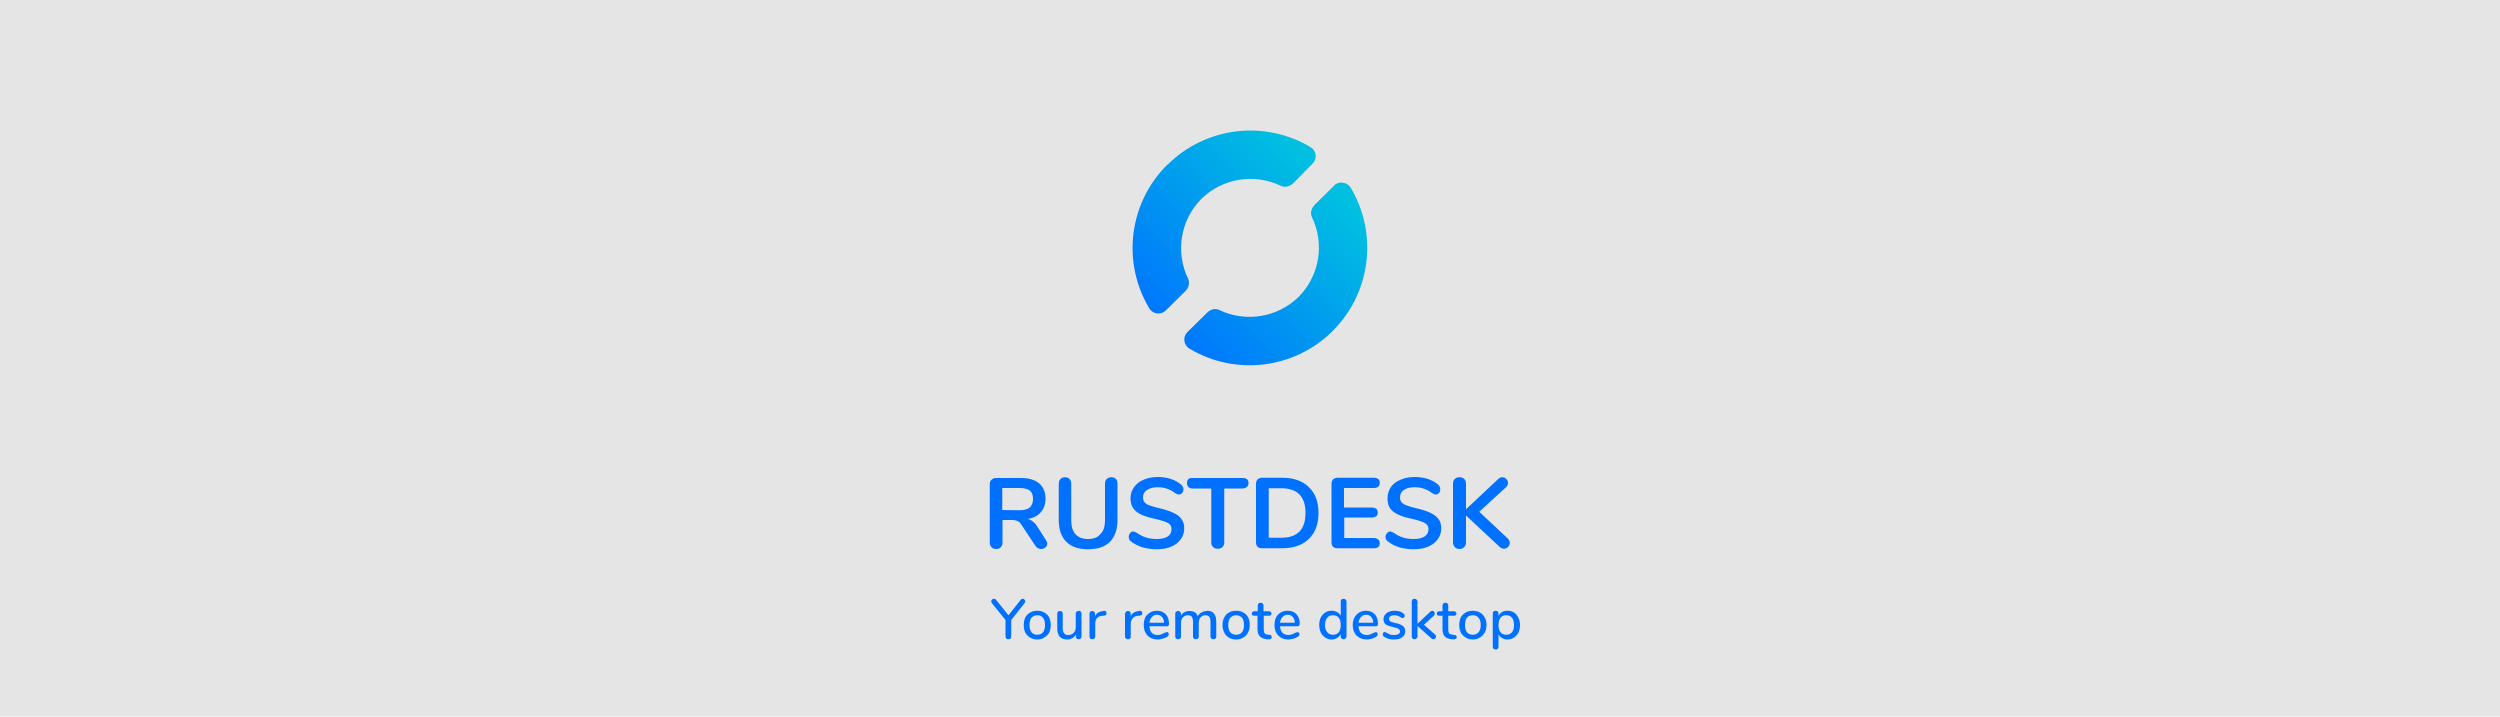
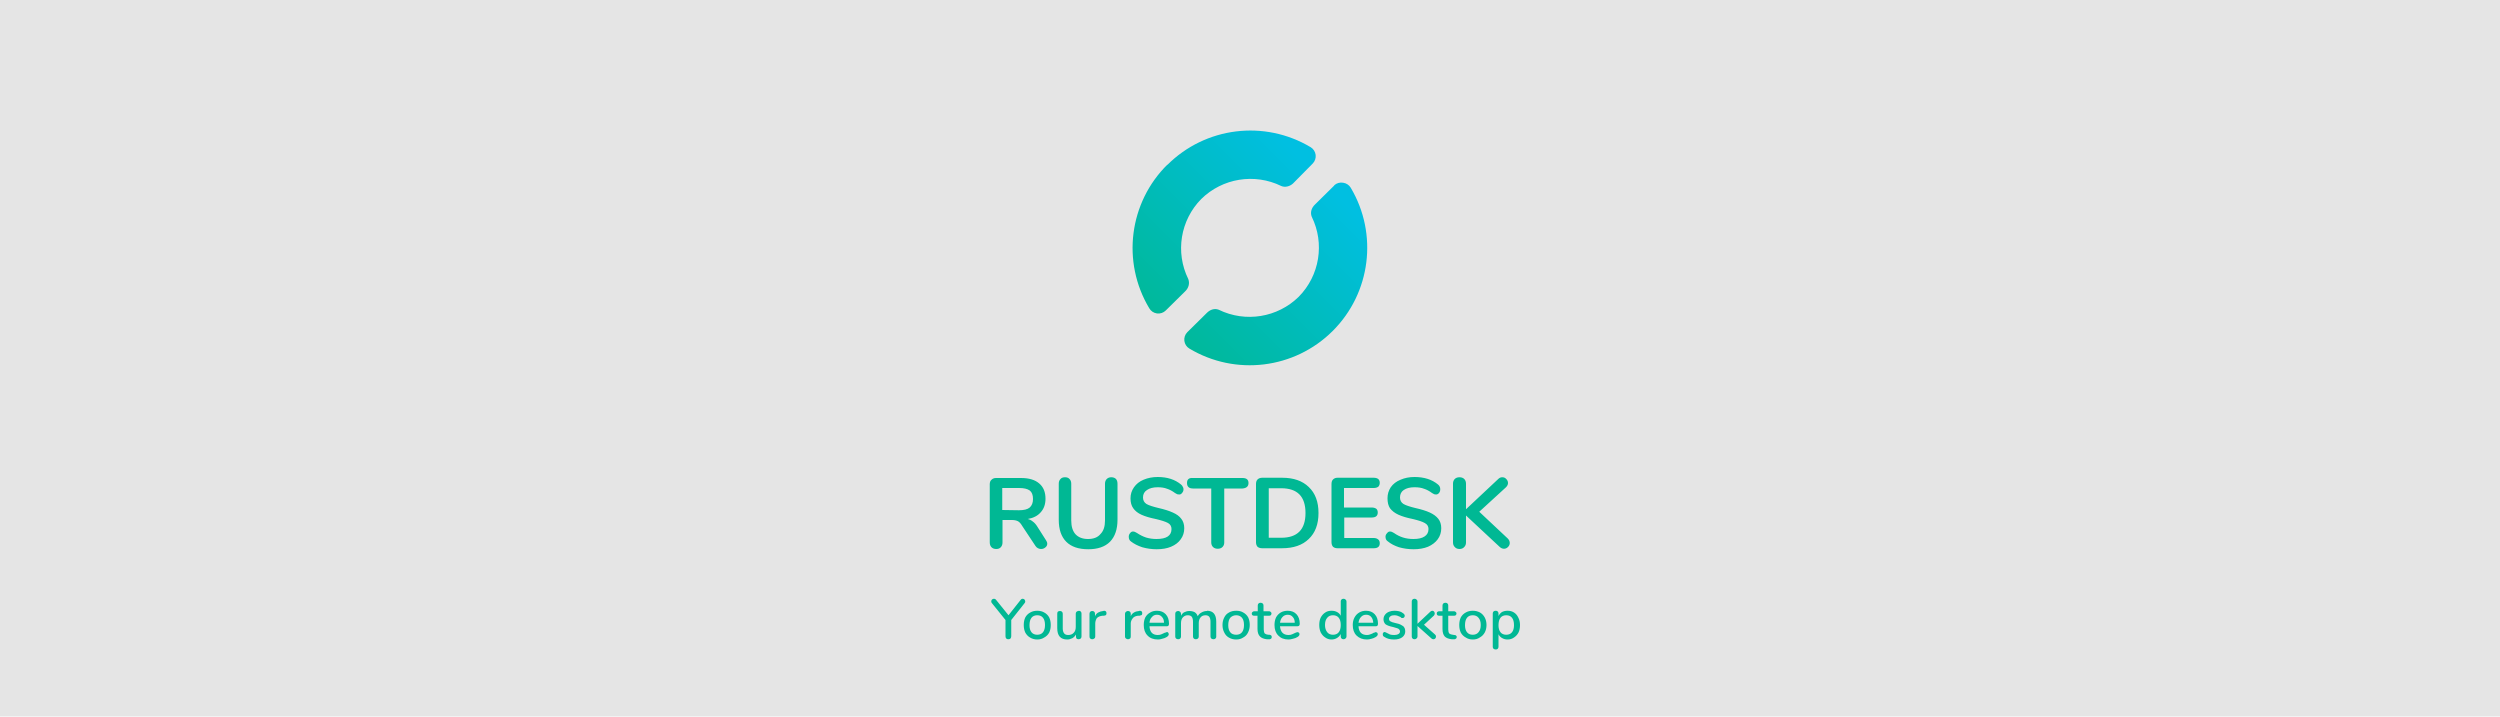
<svg xmlns="http://www.w3.org/2000/svg" xmlns:xlink="http://www.w3.org/1999/xlink" xml:space="preserve" width="1000" height="286.6" style="clip-rule:evenodd;fill-rule:evenodd;stroke-linejoin:round;stroke-miterlimit:1.414">
  <path d="M0 0h1000v286.6H0z" style="opacity:1;fill:#e5e5e5;fill-opacity:1;fill-rule:evenodd;stroke:none;stroke-width:.143px;stroke-linecap:butt;stroke-linejoin:miter;stroke-miterlimit:4;stroke-dasharray:none;stroke-dashoffset:0;stroke-opacity:1;marker:none" />
  <defs>
    <linearGradient xlink:href="#a" id="c" x1=".1" x2=".8" y1=".9" y2=".2" gradientTransform="matrix(94.00173 0 0 93.99768 453 52.2)" gradientUnits="userSpaceOnUse" />
    <linearGradient id="a" x1=".1" x2=".8" y1=".9" y2=".2" gradientTransform="matrix(26.301 0 0 26.331 90.7 911.8)" gradientUnits="userSpaceOnUse">
-       <stop offset="0" stop-color="#004ba6" style="stop-color:#0071ff;stop-opacity:1" />
+       <stop offset="0" stop-color="#004ba6" style="stop-color:#00B894;stop-opacity:1" />
      <stop offset="1" stop-color="#00bfe1" style="stop-color:#00bfe1;stop-opacity:1" />
    </linearGradient>
    <path id="b" d="M412.8 154.2h247V204h-247z" />
  </defs>
  <g style="clip-rule:evenodd;fill-rule:evenodd;stroke-linejoin:round;stroke-miterlimit:1.414">
-     <g style="font-size:40px;line-height:1.25;white-space:pre;shape-inside:url(#b);fill:#0071ff" transform="translate(-20 28.7)">
+     <g style="font-size:40px;line-height:1.25;white-space:pre;shape-inside:url(#b);fill:#00B894" transform="translate(-20 28.7)">
      <path d="M438.4 187.4q.5.7.5 1.4 0 .9-.8 1.5-.7.6-1.7.6-.6 0-1.2-.3t-1-.9l-5.3-8q-.8-1.4-1.7-1.9-1-.5-2.4-.5H421v9q0 1.2-.7 1.9-.6.7-1.8.7-1.2 0-1.9-.7t-.7-2V165q0-1.2.7-1.8.7-.7 1.8-.7h10q4.8 0 7.3 2.2 2.5 2.1 2.5 6.1 0 3.3-1.9 5.4-1.8 2.1-5.2 2.7 1.2.3 2 1 1 .7 1.8 2zm-10.8-12q3 0 4.3-1.1 1.3-1.2 1.3-3.4 0-2.4-1.3-3.4-1.4-1-4.3-1h-6.7v8.8zm27.7 15.6q-5.8 0-8.8-3-3-3-3-8.8v-14.4q0-1.2.7-1.9.6-.7 1.8-.7 1.2 0 1.8.7.7.7.7 1.9v14.7q0 3.6 1.7 5.5 1.8 1.9 5 1.9 3.4 0 5-2 1.8-1.8 1.8-5.4v-14.7q0-1.2.7-1.9t1.8-.7q1.2 0 1.9.7.6.7.6 1.9v14.4q0 5.7-3 8.8-3 3-8.7 3zm27.4 0q-3 0-5.8-.8-2.7-.9-4.5-2.3-.9-.6-.9-1.9 0-.8.5-1.4.5-.7 1.2-.7t1.6.6q1.8 1.2 3.6 1.8 2 .6 4.2.6 3 0 4.5-1t1.5-3q0-1.6-1.4-2.4-1.5-.8-4.9-1.6-3.5-.7-5.7-1.7t-3.3-2.6q-1.1-1.5-1.1-4 0-2.4 1.4-4.4 1.4-2 3.8-3 2.6-1.1 5.7-1.1 5.7 0 9.3 3 .5.4.7.9.3.4.3 1 0 .9-.6 1.5-.4.6-1.1.6l-.8-.1-.9-.5q-1.6-1.2-3.2-1.7-1.5-.6-3.7-.6-2.7 0-4.3 1.1-1.6 1-1.6 3 0 1.7 1.4 2.6 1.4.8 4.8 1.6 3.5.8 5.7 1.8 2.3 1 3.4 2.5 1.2 1.5 1.2 3.8 0 2.5-1.4 4.4-1.3 1.9-3.9 3-2.4 1-5.7 1zm24.4-.2q-1.2 0-1.9-.7t-.7-1.8v-21.6h-7.3q-2.4 0-2.4-2.2t2.4-2H517q2.4 0 2.4 2t-2.4 2.2h-7.3v21.6q0 1.1-.7 1.8t-1.9.7zm17.8-.2q-1.2 0-1.9-.6-.6-.7-.6-1.8v-23.3q0-1.2.6-1.8.7-.7 1.9-.7h8q6.8 0 10.6 3.7 3.9 3.7 3.9 10.4t-3.9 10.4q-3.8 3.7-10.7 3.7zm7.6-4.2q9.7 0 9.7-9.9t-9.7-9.9h-5v19.8zm22.5 4.2q-1.1 0-1.8-.6-.6-.7-.6-1.8v-23.3q0-1.2.6-1.8.7-.7 1.8-.7h14.5q1.1 0 1.8.5.6.6.6 1.5 0 1-.6 1.6-.7.5-1.8.5h-11.9v7.8h11q1.2 0 1.9.5.6.5.6 1.5t-.6 1.5-1.8.5h-11v8.2h11.8q1.1 0 1.8.6.6.5.6 1.5t-.6 1.5-1.8.5zm30.5.4q-3.1 0-5.9-.8-2.7-.9-4.4-2.3-1-.6-1-1.9 0-.8.6-1.4.5-.7 1.2-.7t1.6.6q1.7 1.2 3.6 1.8 1.9.6 4.2.6 2.9 0 4.4-1 1.6-1 1.6-3 0-1.6-1.5-2.4-1.4-.8-4.8-1.6-3.5-.7-5.7-1.7t-3.4-2.6q-1-1.5-1-4 0-2.4 1.3-4.4 1.4-2 3.9-3 2.5-1.1 5.6-1.1 5.8 0 9.4 3 .5.4.7.9.2.4.2 1 0 .9-.5 1.5t-1.2.6l-.7-.1-.9-.5q-1.6-1.2-3.2-1.7-1.5-.6-3.8-.6-2.7 0-4.3 1.1-1.5 1-1.5 3 0 1.7 1.4 2.6 1.4.8 4.7 1.6 3.6.8 5.8 1.8 2.2 1 3.4 2.5 1.2 1.5 1.2 3.8 0 2.5-1.4 4.4-1.4 1.9-3.9 3-2.5 1-5.7 1zm37.6-4.3q.8.8.8 1.8 0 .9-.7 1.6-.7.7-1.6.7-1 0-1.9-.9l-13.3-12.4v10.8q0 1.1-.7 1.8-.7.8-1.9.8t-1.9-.8q-.7-.7-.7-1.8v-23.5q0-1.2.7-1.9t1.9-.7q1.2 0 1.9.7t.7 1.9V175l12.9-12.1q.7-.7 1.6-.7 1 0 1.6.7.7.7.7 1.6t-.8 1.7l-10.7 9.8z" aria-label="RUSTDESK" style="font-weight:700;font-family:Nunito;-inkscape-font-specification:&quot;Nunito Bold&quot;" />
    </g>
-     <g style="font-size:22.667px;line-height:1.25;fill:#0071ff">
+     <g style="font-size:22.667px;line-height:1.25;fill:#00B894">
      <path d="M390.8 212.4q.3-.4.7-.4.5 0 .8.3.3.4.3.8t-.3.7l-5.3 6.7v6.5q0 .6-.4 1-.3.2-.8.2t-.8-.3q-.3-.3-.3-.9v-6.5l-5.4-6.7q-.3-.3-.3-.7 0-.5.3-.8.4-.3.8-.3.5 0 .8.4l5 6.2zm6.6 15.9q-1.6 0-2.9-.8-1.2-.7-1.9-2-.6-1.3-.6-3t.6-3q.7-1.3 2-2 1.2-.7 2.8-.7t2.8.7q1.3.7 2 2 .6 1.3.6 3t-.6 3q-.7 1.3-2 2-1.2.8-2.8.8zm0-1.9q1.5 0 2.3-1 .8-1 .8-2.9t-.8-2.9q-.8-1-2.3-1t-2.3 1q-.8 1-.8 3 0 1.8.8 2.8.8 1 2.3 1zm16.5-9.6q.6 0 .9.3.3.3.3.8v9.2q0 .5-.3.8-.4.3-.9.3t-.8-.3q-.2-.3-.2-.7v-.9q-.6 1-1.5 1.5-1 .5-2 .5-4 0-4-4.5V218q0-.5.2-.8.3-.3.9-.3.5 0 .8.3.3.3.3.8v5.9q0 1.3.6 2 .5.6 1.6.6 1.4 0 2.2-.9.8-.8.8-2.3V218q0-.5.3-.8.3-.3.8-.3zm10.2 0q1 0 1 1 0 .4-.2.7-.2.2-.9.3h-.6q-1.5.2-2.2 1-.6 1-.6 2.1v5.2q0 .6-.4.8-.3.3-.8.3t-.8-.3q-.3-.2-.3-.8V218q0-.5.3-.8.3-.3.8-.3t.8.3q.3.3.3.8v1q.4-1 1.3-1.5t2-.6zm14.3 0q1 0 1 1 0 .4-.2.7l-.9.3h-.7q-1.4.2-2 1-.8 1-.8 2.1v5.2q0 .6-.3.8-.3.3-.8.3t-.8-.3q-.4-.2-.4-.8V218q0-.5.4-.8.3-.3.8-.3t.8.3q.3.3.3.8v1q.4-1 1.3-1.5.8-.5 2-.6zm10.9 8.5q.3 0 .5.3.2.2.2.6 0 .6-.8 1.1-.8.5-1.8.7-.9.3-1.7.3-2.7 0-4.2-1.6-1.5-1.5-1.5-4.2 0-1.7.6-3 .7-1.3 2-2 1.1-.7 2.7-.7 2.2 0 3.5 1.4 1.3 1.4 1.3 3.8 0 1-.8 1h-7q.2 3.5 3.3 3.5.9 0 1.5-.3l1.3-.6.4-.1.5-.2zm-4-6.9q-1.3 0-2 .9-.9.8-1 2.3h5.8q0-1.5-.8-2.3-.7-.9-2-.9zm20-1.6q3.7 0 3.7 4.4v6q0 .4-.3.7-.3.3-.8.3t-.9-.3q-.3-.3-.3-.8v-5.9q0-1.3-.5-2-.5-.6-1.5-.6-1.3 0-2 .9-.7.8-.7 2.3v5.3q0 .5-.3.8-.4.3-.9.3t-.8-.3q-.3-.3-.3-.8v-5.9q0-1.3-.5-2-.5-.6-1.6-.6-1.2 0-2 .9-.7.8-.7 2.3v5.3q0 .5-.3.8-.3.3-.8.3t-.9-.3q-.3-.3-.3-.8V218q0-.5.3-.8.4-.3.9-.3.4 0 .7.3.4.3.4.8v.8q.5-1 1.3-1.4 1-.5 2-.5 1.3 0 2.2.5.8.5 1.2 1.6.5-1 1.5-1.5 1-.6 2.2-.6zm11.7 11.5q-1.7 0-3-.8-1.2-.7-1.8-2-.7-1.3-.7-3t.7-3q.6-1.3 1.9-2 1.2-.7 2.9-.7t2.8.7q1.3.7 2 2 .6 1.3.6 3t-.7 3q-.6 1.3-1.9 2-1.2.8-2.8.8zm0-1.9q1.5 0 2.3-1 .8-1 .8-2.9t-.8-2.9q-.9-1-2.3-1t-2.4 1q-.8 1-.8 3 0 1.8.8 2.8.8 1 2.4 1zm13.3 0q.5.1.7.3.2.2.2.6 0 .5-.3.7-.4.3-1 .2h-.7q-1.8-.2-2.7-1.1-1-1-1-3v-5.3h-1.3q-1 0-1-.9 0-.4.3-.6.3-.3.7-.3h1.4v-2.3q0-.5.3-.8.3-.3.8-.3t.9.3q.3.3.3.8v2.3h2.2q.5 0 .7.3.3.2.3.6 0 .4-.3.7-.2.2-.7.2H488v5.5q0 1 .4 1.6.5.4 1.4.5zm11.2-1q.4 0 .6.2.2.2.2.6 0 .6-.8 1.1-.8.5-1.8.7-1 .3-1.8.3-2.6 0-4.1-1.6-1.5-1.5-1.5-4.2 0-1.7.6-3 .7-1.3 1.9-2t2.8-.7q2.2 0 3.5 1.4 1.3 1.4 1.3 3.8 0 1-.9 1h-7q.3 3.5 3.4 3.5.9 0 1.5-.3l1.3-.6.3-.1.5-.2zm-3.9-7q-1.3 0-2.1.9-.8.8-1 2.3h5.9q0-1.5-.8-2.3-.7-.9-2-.9zm22.3-6.4q.5 0 .8.3.4.3.4.8v14q0 .5-.4.8-.3.3-.8.3t-.8-.3q-.3-.3-.3-.8v-1q-.5 1-1.5 1.6-1 .6-2.2.6-1.4 0-2.5-.8-1.1-.7-1.8-2-.6-1.3-.6-3 0-1.8.6-3 .7-1.3 1.8-2 1-.7 2.5-.7 1.3 0 2.2.5 1 .5 1.5 1.5V213q0-.4.3-.7.3-.3.8-.3zm-4.2 14.4q1.5 0 2.3-1 .8-1 .8-2.9t-.8-2.9q-.8-1-2.3-1t-2.3 1q-.9 1-.9 2.9 0 1.8.9 2.9.8 1 2.3 1zm17.2-1q.3 0 .5.2t.2.6q0 .6-.8 1.1-.8.5-1.7.7-1 .3-1.8.3-2.6 0-4.2-1.6-1.5-1.5-1.5-4.2 0-1.7.7-3t1.9-2q1.2-.7 2.7-.7 2.2 0 3.5 1.4 1.3 1.4 1.3 3.8 0 1-.8 1h-7q.2 3.5 3.4 3.5.8 0 1.4-.3.7-.2 1.3-.6l.4-.1.5-.2zm-4-7q-1.2 0-2 .9-.8.8-1 2.3h5.9q-.1-1.5-.8-2.3-.7-.9-2-.9zm11.2 9.9q-2.3 0-3.8-1-.4-.2-.6-.5l-.1-.6q0-.4.2-.6.2-.3.5-.3t1 .4l1.2.6q.7.2 1.7.2t1.7-.4q.6-.4.6-1 0-.5-.3-.8-.2-.3-.8-.5l-1.7-.5q-2-.4-3-1.1-.8-.8-.8-2 0-1 .6-1.8t1.6-1.2q1-.4 2.2-.4 1 0 1.8.2.9.2 1.5.7.8.5.8 1.1 0 .4-.3.7-.2.2-.5.2h-.4q-.2 0-.5-.4l-1.2-.5q-.5-.2-1.3-.2-1 0-1.5.4-.6.4-.6 1 0 .7.5 1 .6.4 2 .7 1.6.3 2.4.8.9.4 1.2 1 .4.6.4 1.5 0 1.5-1.2 2.4-1.2.9-3.3.9zm16.4-2q.4.3.4.8t-.3.8q-.3.3-.7.3-.5 0-.8-.3l-5.6-5v4.2q0 .5-.4.8-.3.3-.8.3t-.8-.3q-.3-.3-.3-.8v-14q0-.5.3-.8.3-.3.8-.3t.8.3q.4.3.4.8v8.9l5.1-4.8q.4-.4.8-.4t.7.3q.3.4.3.8t-.3.8l-4 3.7zm7.7.2q.5 0 .7.2.3.2.3.6 0 .5-.4.7-.3.3-1 .2h-.6q-1.9-.2-2.8-1.1-.9-1-.9-3v-5.3h-1.3q-1 0-1-.9 0-.4.2-.6.3-.3.8-.3h1.3v-2.3q0-.5.3-.8.3-.3.9-.3.5 0 .8.3.3.3.3.8v2.3h2.3q.4 0 .7.3.3.2.3.6 0 .4-.3.7-.3.2-.7.2h-2.3v5.5q0 1 .4 1.6.5.4 1.4.5zm7.4 1.8q-1.6 0-2.8-.8-1.3-.7-2-2-.6-1.3-.6-3t.6-3q.7-1.3 2-2 1.2-.7 2.8-.7t2.9.7q1.2.7 1.9 2t.7 3q0 1.7-.7 3t-2 2q-1.1.8-2.8.8zm0-1.9q1.5 0 2.3-1 .9-1 .9-2.9t-.9-2.9q-.8-1-2.3-1t-2.3 1q-.8 1-.8 3 0 1.8.8 2.8.8 1 2.3 1zm14-9.6q1.4 0 2.5.7t1.7 2q.7 1.3.7 3 0 1.8-.6 3t-1.8 2q-1.1.8-2.6.8-1.2 0-2.2-.6-.9-.5-1.4-1.5v5q0 .5-.3.8-.3.3-.8.3t-.9-.3q-.3-.3-.3-.8v-13.3q0-.5.3-.8.3-.3.9-.3.5 0 .8.3.3.3.3.8v1q.5-1 1.4-1.6 1-.5 2.2-.5zm-.6 9.6q1.5 0 2.3-1 .8-1 .8-2.8 0-2-.8-3t-2.3-1q-1.5 0-2.3 1-.8 1-.8 3 0 1.8.8 2.8.8 1 2.3 1z" aria-label="Your remote desktop" style="font-weight:600;font-family:Nunito;-inkscape-font-specification:&quot;Nunito Semi-Bold&quot;" transform="translate(17.5 27.5)" />
    </g>
  </g>
  <path fill="url(#b)" d="m533.7 74.2-7.7 7.6c-1.4 1.3-2 3.2-1.3 4.9a28 28 0 0 1-5.2 32 28.1 28.1 0 0 1-32 5.2c-1.7-.7-3.5 0-4.7 1.2l-7.9 7.8a4.2 4.2 0 0 0 .8 6.5 47 47 0 0 0 64.6-64.3 4.2 4.2 0 0 0-3-2 4.2 4.2 0 0 0-3.6 1zM467 65.8a46.9 46.9 0 0 0-7.3 57.5 4.2 4.2 0 0 0 6.6.9l7.7-7.6c1.4-1.3 2-3.2 1.3-5a28 28 0 0 1 5.2-32 28.1 28.1 0 0 1 32-5.2c1.6.7 3.5.1 4.7-1l7.9-8a4.2 4.2 0 0 0-.8-6.5 47 47 0 0 0-57.4 7.1z" style="isolation:isolate;fill:url(#c);stroke-width:.988" />
</svg>
